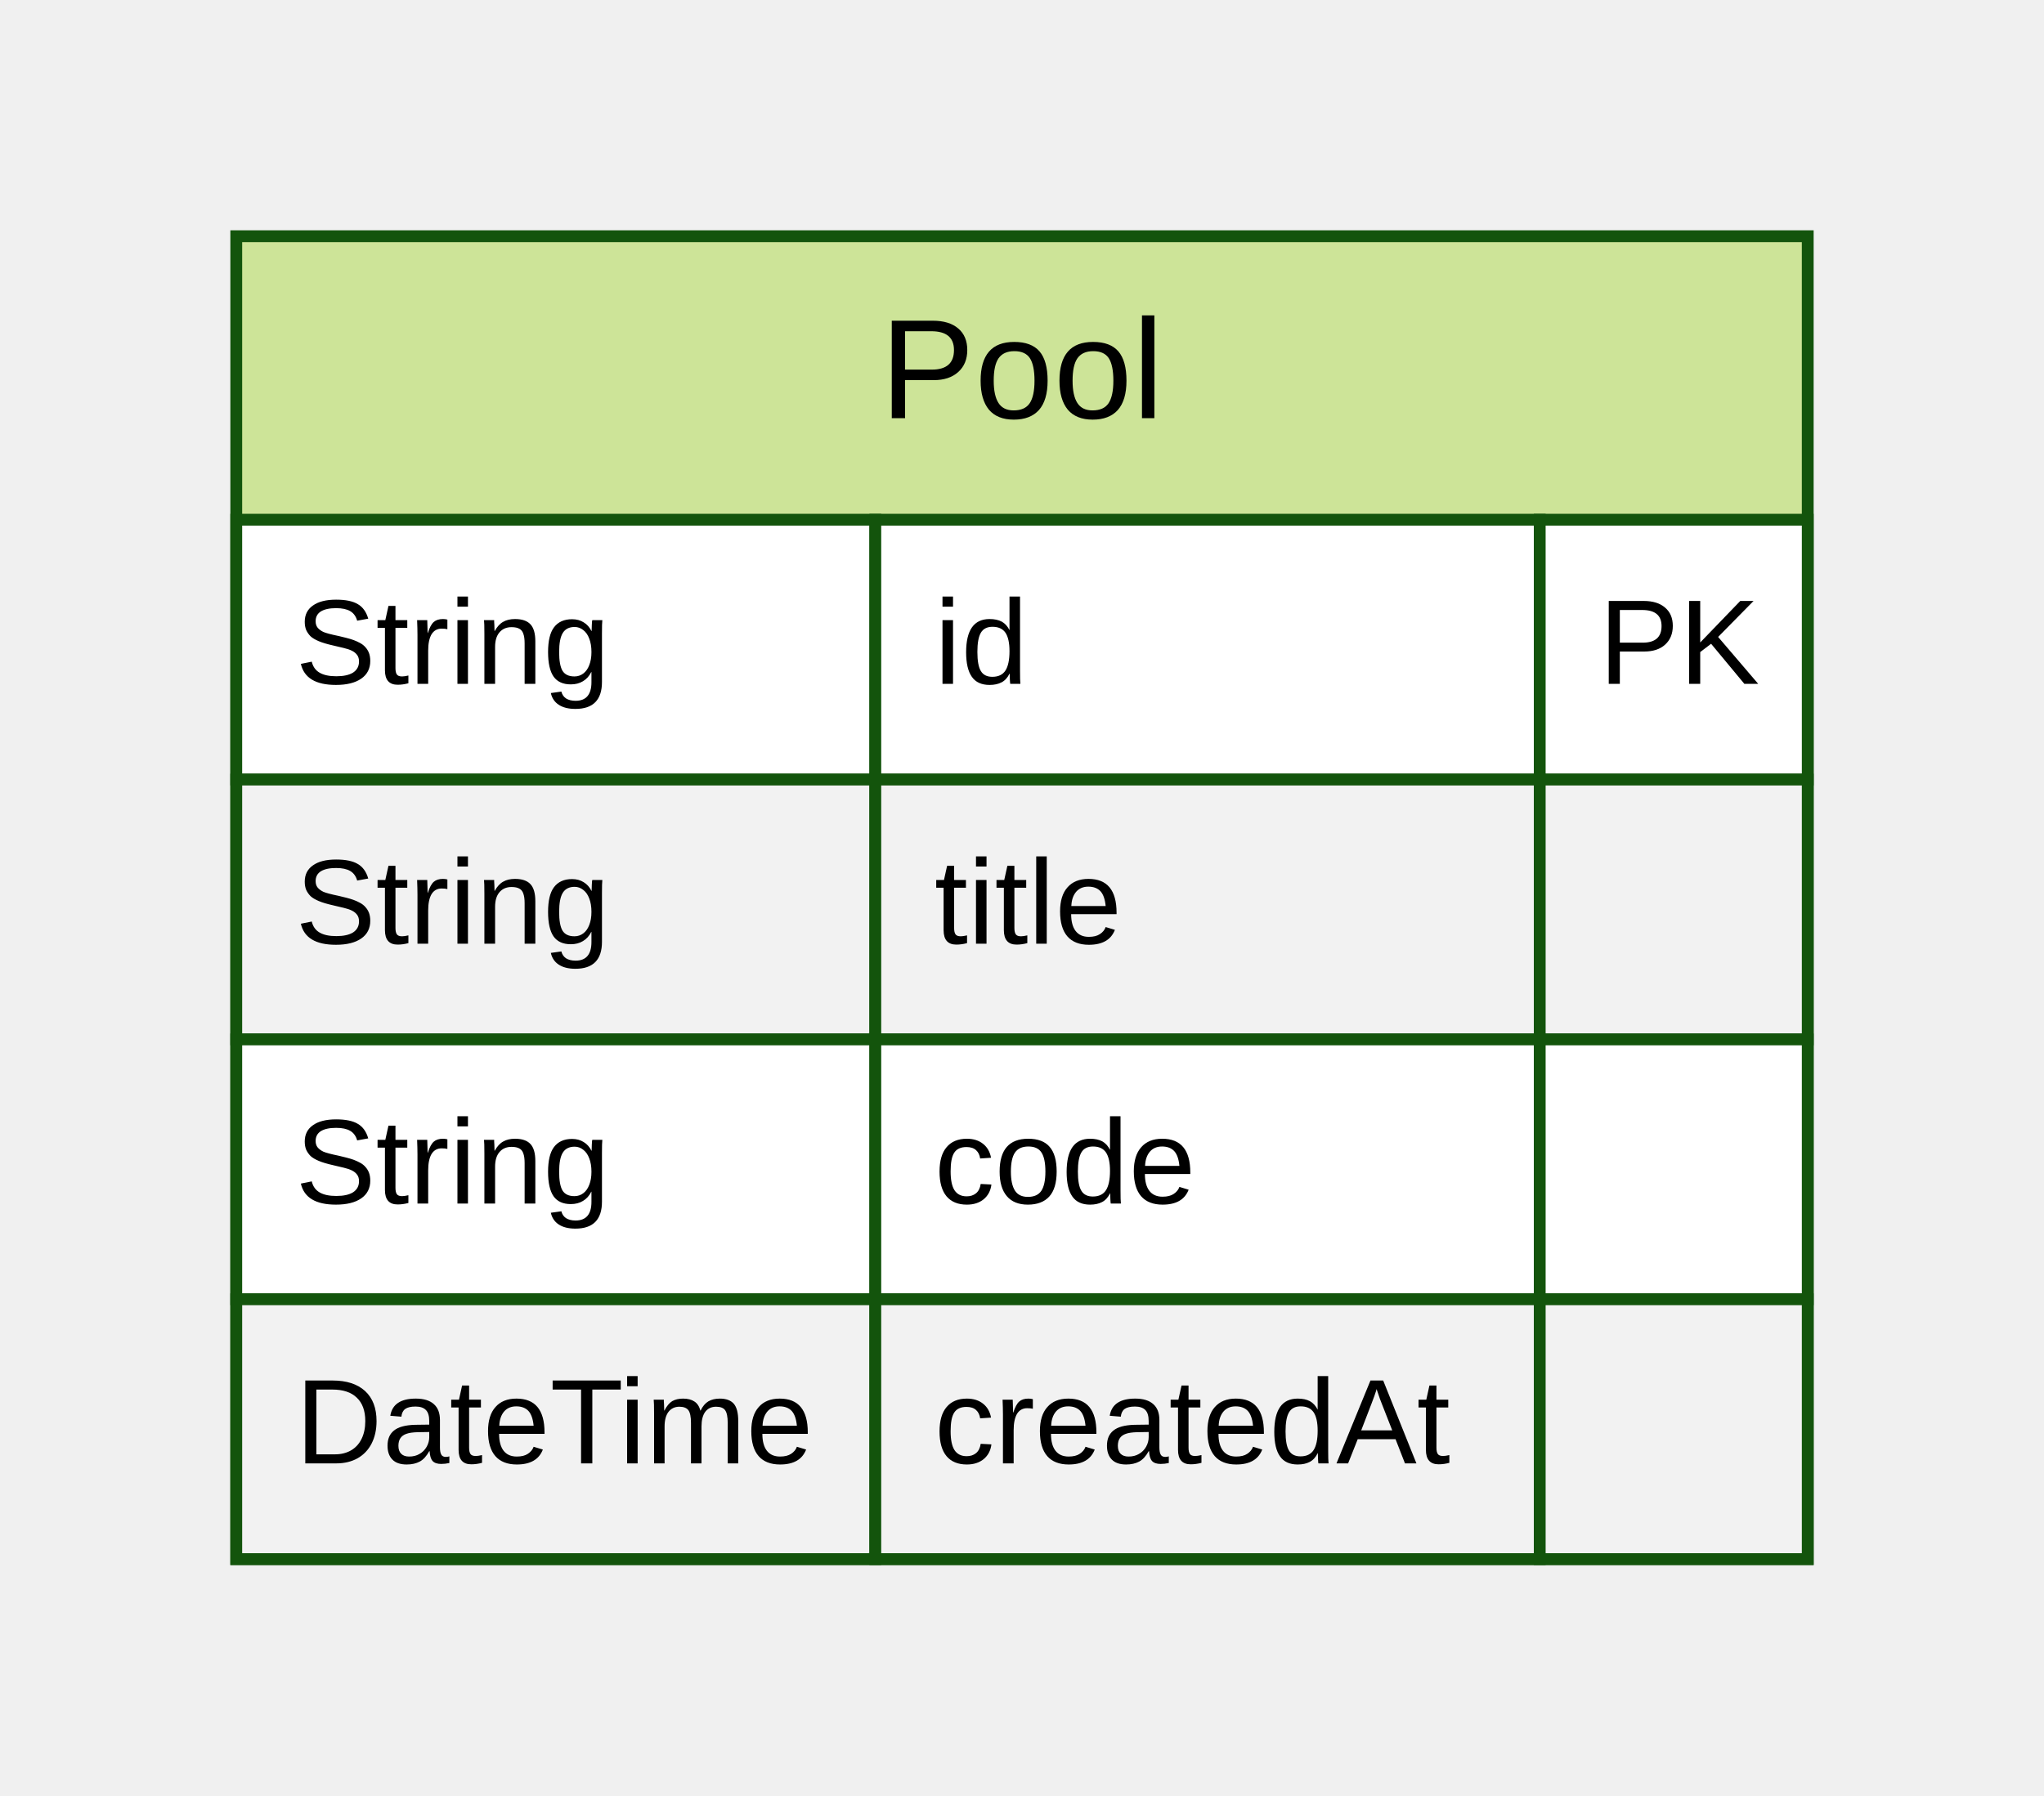
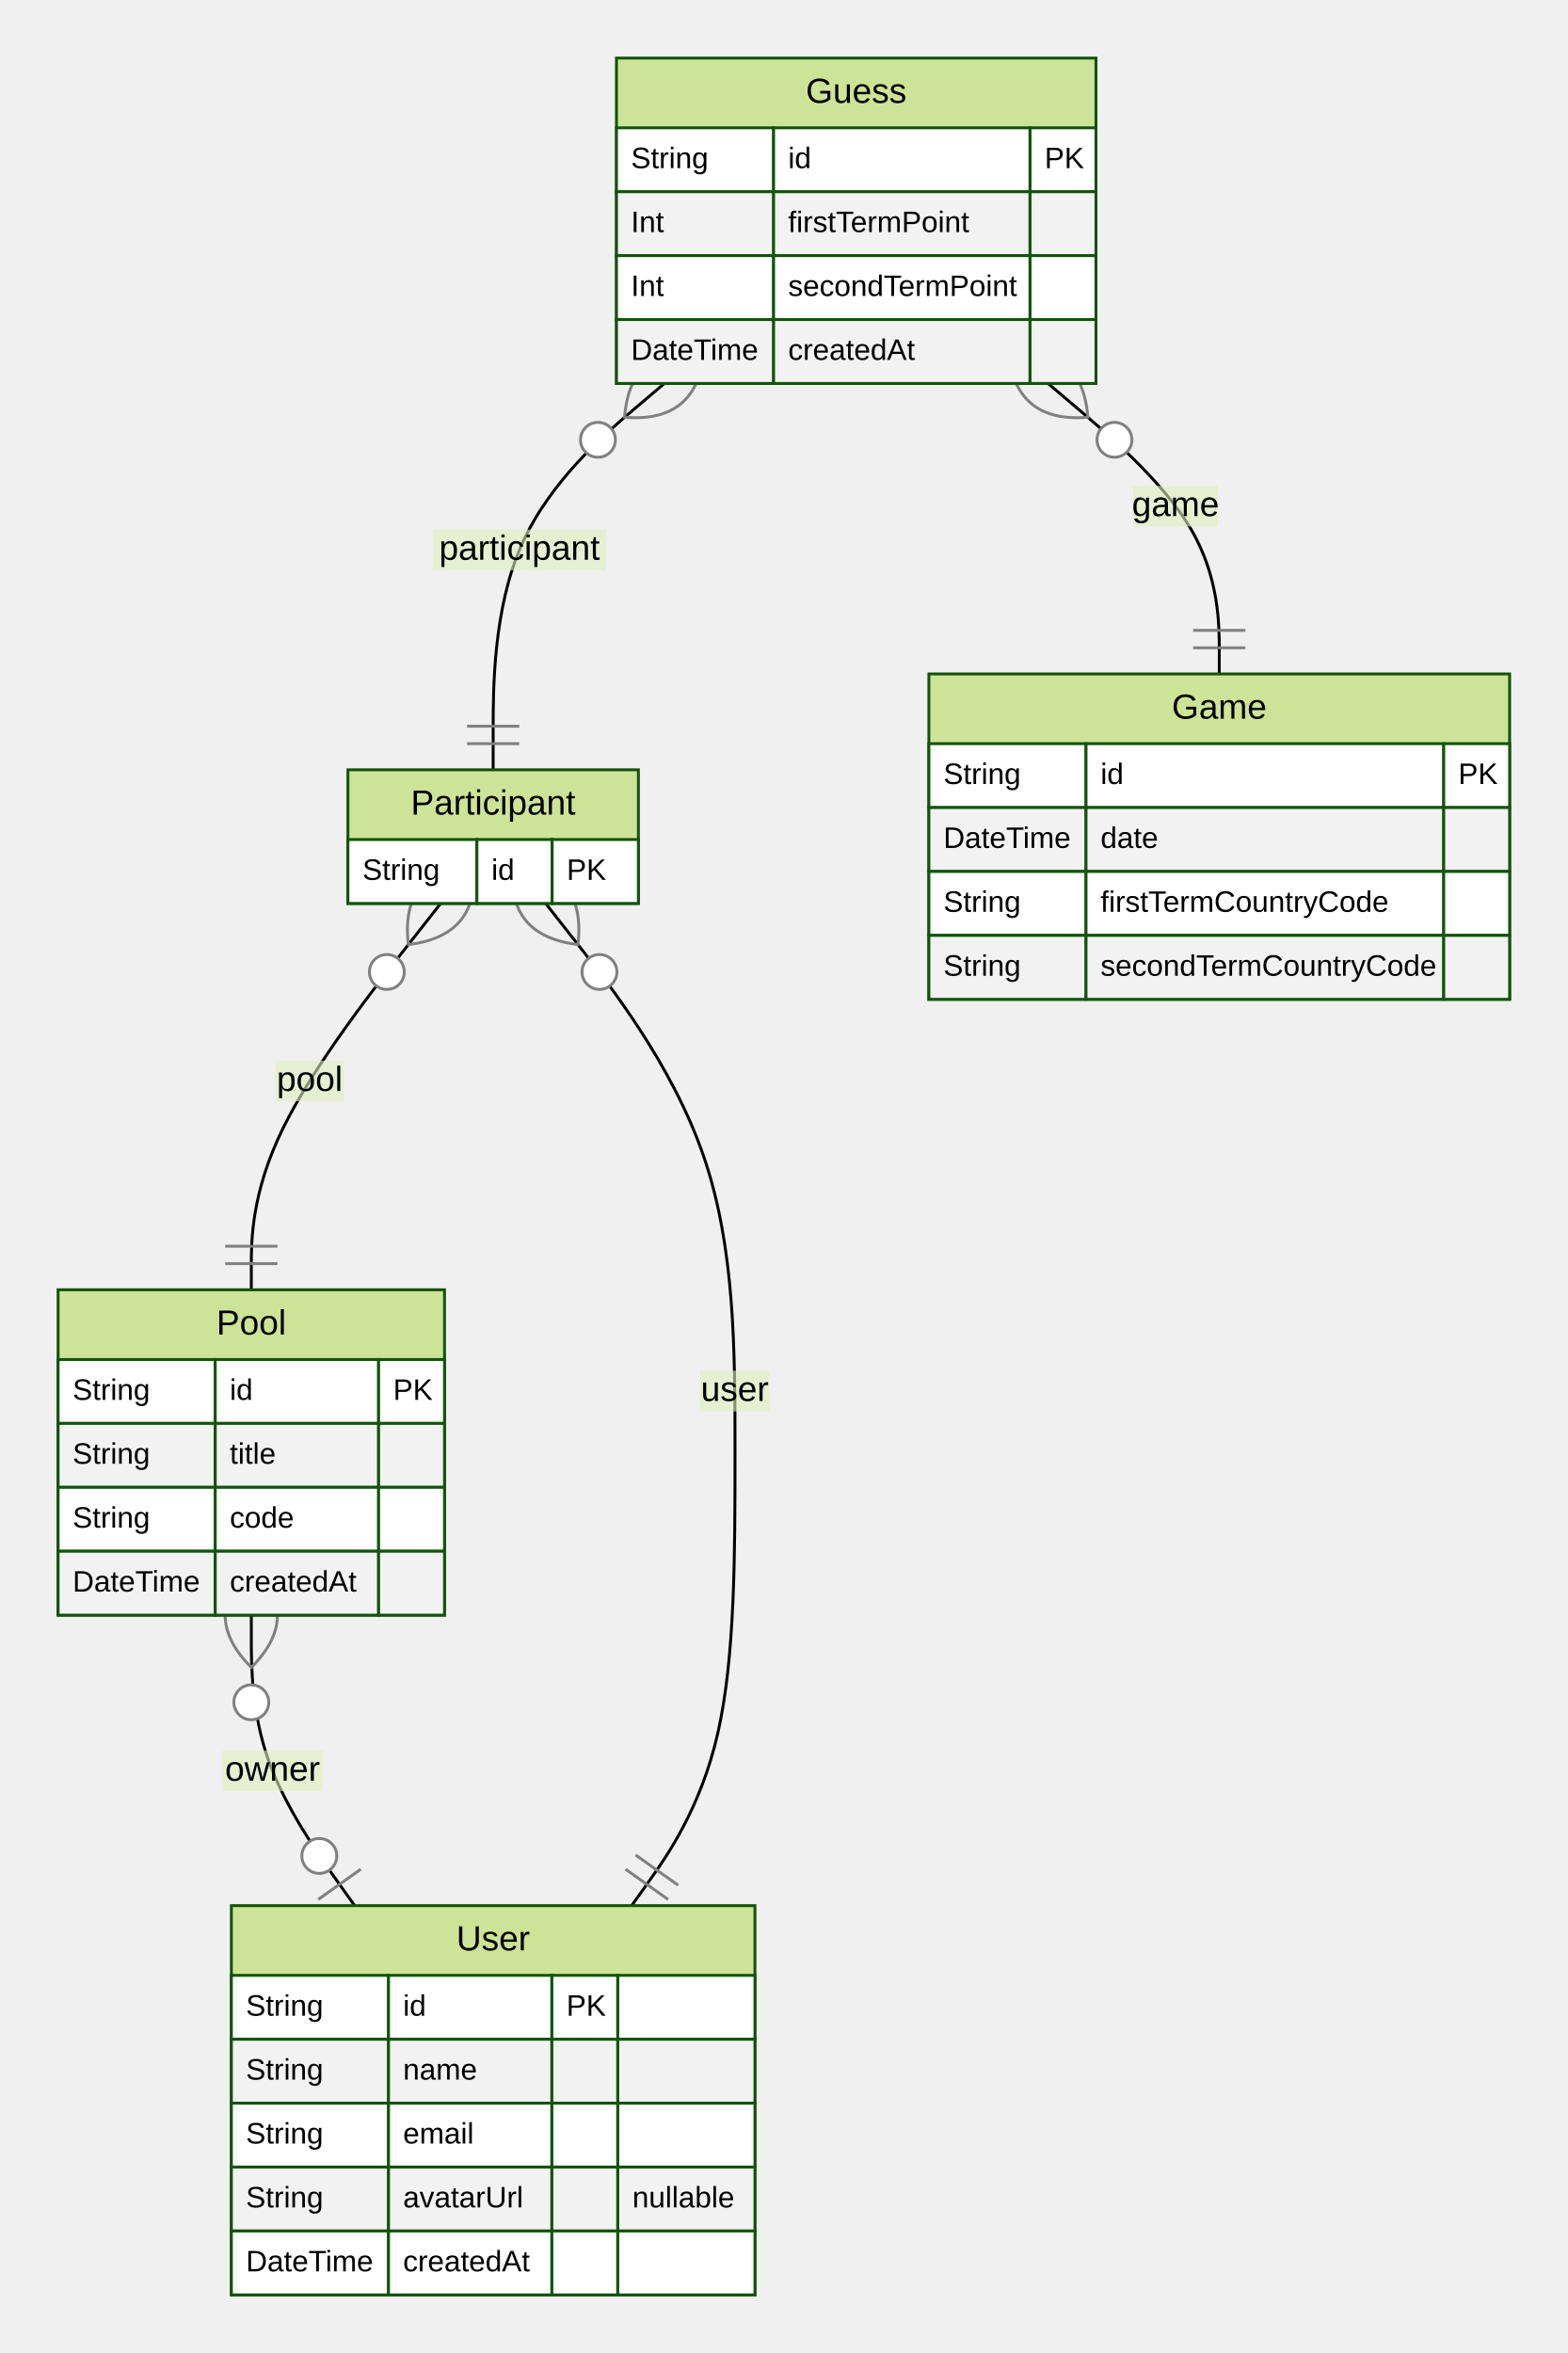
- <svg xmlns="http://www.w3.org/2000/svg" aria-labelledby="chart-title-mermaid-0 chart-desc-mermaid-0" role="img" viewBox="0 0 173.026 152" style="max-width: 173.026px; background-color: white;" width="100%" id="mermaid-0">
+ <svg xmlns="http://www.w3.org/2000/svg" aria-labelledby="chart-title-mermaid-0 chart-desc-mermaid-0" role="img" viewBox="0 0 539.688 810" style="max-width: 539.688px; background-color: white;" width="100%" id="mermaid-0">
  <style>#mermaid-0 {font-family:"trebuchet ms",verdana,arial,sans-serif;font-size:16px;fill:#000000;}#mermaid-0 .error-icon{fill:#552222;}#mermaid-0 .error-text{fill:#552222;stroke:#552222;}#mermaid-0 .edge-thickness-normal{stroke-width:2px;}#mermaid-0 .edge-thickness-thick{stroke-width:3.5px;}#mermaid-0 .edge-pattern-solid{stroke-dasharray:0;}#mermaid-0 .edge-pattern-dashed{stroke-dasharray:3;}#mermaid-0 .edge-pattern-dotted{stroke-dasharray:2;}#mermaid-0 .marker{fill:#000000;stroke:#000000;}#mermaid-0 .marker.cross{stroke:#000000;}#mermaid-0 svg{font-family:"trebuchet ms",verdana,arial,sans-serif;font-size:16px;}#mermaid-0 .entityBox{fill:#cde498;stroke:#13540c;}#mermaid-0 .attributeBoxOdd{fill:#ffffff;stroke:#13540c;}#mermaid-0 .attributeBoxEven{fill:#f2f2f2;stroke:#13540c;}#mermaid-0 .relationshipLabelBox{fill:hsl(78.158, 58.462%, 84.51%);opacity:0.7;background-color:hsl(78.158, 58.462%, 84.51%);}#mermaid-0 .relationshipLabelBox rect{opacity:0.5;}#mermaid-0 .relationshipLine{stroke:#000000;}#mermaid-0 :root{--mermaid-font-family:"trebuchet ms",verdana,arial,sans-serif;}</style>
  <g />
  <defs>
    <marker orient="auto" markerHeight="18" markerWidth="18" refY="9" refX="0" id="ONLY_ONE_START">
      <path d="M9,0 L9,18 M15,0 L15,18" fill="none" stroke="gray" />
    </marker>
  </defs>
  <defs>
    <marker orient="auto" markerHeight="18" markerWidth="18" refY="9" refX="18" id="ONLY_ONE_END">
      <path d="M3,0 L3,18 M9,0 L9,18" fill="none" stroke="gray" />
    </marker>
  </defs>
  <defs>
    <marker orient="auto" markerHeight="18" markerWidth="30" refY="9" refX="0" id="ZERO_OR_ONE_START">
      <circle r="6" cy="9" cx="21" fill="white" stroke="gray" />
      <path d="M9,0 L9,18" fill="none" stroke="gray" />
    </marker>
  </defs>
  <defs>
    <marker orient="auto" markerHeight="18" markerWidth="30" refY="9" refX="30" id="ZERO_OR_ONE_END">
      <circle r="6" cy="9" cx="9" fill="white" stroke="gray" />
      <path d="M21,0 L21,18" fill="none" stroke="gray" />
    </marker>
  </defs>
  <defs>
    <marker orient="auto" markerHeight="36" markerWidth="45" refY="18" refX="18" id="ONE_OR_MORE_START">
      <path d="M0,18 Q 18,0 36,18 Q 18,36 0,18 M42,9 L42,27" fill="none" stroke="gray" />
    </marker>
  </defs>
  <defs>
    <marker orient="auto" markerHeight="36" markerWidth="45" refY="18" refX="27" id="ONE_OR_MORE_END">
      <path d="M3,9 L3,27 M9,18 Q27,0 45,18 Q27,36 9,18" fill="none" stroke="gray" />
    </marker>
  </defs>
  <defs>
    <marker orient="auto" markerHeight="36" markerWidth="57" refY="18" refX="18" id="ZERO_OR_MORE_START">
      <circle r="6" cy="18" cx="48" fill="white" stroke="gray" />
      <path d="M0,18 Q18,0 36,18 Q18,36 0,18" fill="none" stroke="gray" />
    </marker>
  </defs>
  <defs>
    <marker orient="auto" markerHeight="36" markerWidth="57" refY="18" refX="39" id="ZERO_OR_MORE_END">
      <circle r="6" cy="18" cx="9" fill="white" stroke="gray" />
      <path d="M21,18 Q39,0 57,18 Q39,36 21,18" fill="none" stroke="gray" />
    </marker>
  </defs>
-   <g transform="translate(20,20 )" id="Pool">
+   <path marker-start="url(#ZERO_OR_MORE_START)" marker-end="url(#ZERO_OR_ONE_END)" fill="none" stroke="gray" d="M86.513,556L86.513,564.333C86.513,572.667,86.513,589.333,92.443,606C98.373,622.667,110.233,639.333,116.163,647.667L122.093,656" class="er relationshipLine" />
+   <path marker-start="url(#ZERO_OR_MORE_START)" marker-end="url(#ONLY_ONE_END)" fill="none" stroke="gray" d="M187.835,311L198.7,324.833C209.565,338.667,231.296,366.333,242.161,397.833C253.026,429.333,253.026,464.667,253.026,500C253.026,535.333,253.026,570.667,247.096,596.667C241.167,622.667,229.307,639.333,223.377,647.667L217.447,656" class="er relationshipLine" />
+   <path marker-start="url(#ZERO_OR_MORE_START)" marker-end="url(#ONLY_ONE_END)" fill="none" stroke="gray" d="M151.705,311L140.839,324.833C129.974,338.667,108.244,366.333,97.378,388.5C86.513,410.667,86.513,427.333,86.513,435.667L86.513,444" class="er relationshipLine" />
+   <path marker-start="url(#ZERO_OR_MORE_START)" marker-end="url(#ONLY_ONE_END)" fill="none" stroke="gray" d="M360.776,132L370.602,140.333C380.427,148.667,400.078,165.333,409.903,182C419.729,198.667,419.729,215.333,419.729,223.667L419.729,232" class="er relationshipLine" />
+   <path marker-start="url(#ZERO_OR_MORE_START)" marker-end="url(#ONLY_ONE_END)" fill="none" stroke="gray" d="M228.722,132L218.897,140.333C209.072,148.667,189.421,165.333,179.595,187.5C169.77,209.667,169.77,237.333,169.77,251.167L169.77,265" class="er relationshipLine" />
+   <g transform="translate(20,444 )" id="Pool">
    <rect height="112" width="133.026" y="0" x="0" stroke="gray" fill-opacity="100%" fill="honeydew" class="er entityBox" />
    <text transform="translate(66.51321,12)" style="font-family: &quot;trebuchet ms&quot;, verdana, arial, sans-serif;; font-size: 12px" text-anchor="middle" dominant-baseline="middle" y="0" x="0" id="entity-Pool" class="er entityLabel">Pool</text>
    <rect height="22" width="54.096" y="24" x="0" stroke="gray" fill-opacity="100%" fill="honeydew" class="er attributeBoxOdd" />
    <text transform="translate(5,35)" style="font-family: &quot;trebuchet ms&quot;, verdana, arial, sans-serif;; font-size: 10.2px" text-anchor="left" dominant-baseline="middle" y="0" x="0" id="entity-Pool-attr-1-type" class="er entityLabel">String</text>
    <rect height="22" width="56.243" y="24" x="54.096" stroke="gray" fill-opacity="100%" fill="honeydew" class="er attributeBoxOdd" />
    <text transform="translate(59.09555,35)" style="font-family: &quot;trebuchet ms&quot;, verdana, arial, sans-serif;; font-size: 10.2px" text-anchor="left" dominant-baseline="middle" y="0" x="0" id="entity-Pool-attr-1-name" class="er entityLabel">id</text>
    <rect height="22" width="22.688" y="24" x="110.339" stroke="gray" fill-opacity="100%" fill="honeydew" class="er attributeBoxOdd" />
    <text transform="translate(115.3387,35)" style="font-family: &quot;trebuchet ms&quot;, verdana, arial, sans-serif;; font-size: 10.2px" text-anchor="left" dominant-baseline="middle" y="0" x="0" id="entity-Pool-attr-1-key" class="er entityLabel">PK</text>
    <rect height="22" width="54.096" y="46" x="0" stroke="gray" fill-opacity="100%" fill="honeydew" class="er attributeBoxEven" />
    <text transform="translate(5,57)" style="font-family: &quot;trebuchet ms&quot;, verdana, arial, sans-serif;; font-size: 10.2px" text-anchor="left" dominant-baseline="middle" y="0" x="0" id="entity-Pool-attr-2-type" class="er entityLabel">String</text>
    <rect height="22" width="56.243" y="46" x="54.096" stroke="gray" fill-opacity="100%" fill="honeydew" class="er attributeBoxEven" />
    <text transform="translate(59.09555,57)" style="font-family: &quot;trebuchet ms&quot;, verdana, arial, sans-serif;; font-size: 10.2px" text-anchor="left" dominant-baseline="middle" y="0" x="0" id="entity-Pool-attr-2-name" class="er entityLabel">title</text>
    <rect height="22" width="22.688" y="46" x="110.339" stroke="gray" fill-opacity="100%" fill="honeydew" class="er attributeBoxEven" />
    <text transform="translate(115.3387,57)" style="font-family: &quot;trebuchet ms&quot;, verdana, arial, sans-serif;; font-size: 10.2px" text-anchor="left" dominant-baseline="middle" y="0" x="0" id="entity-Pool-attr-2-key" class="er entityLabel" />
    <rect height="22" width="54.096" y="68" x="0" stroke="gray" fill-opacity="100%" fill="honeydew" class="er attributeBoxOdd" />
    <text transform="translate(5,79)" style="font-family: &quot;trebuchet ms&quot;, verdana, arial, sans-serif;; font-size: 10.2px" text-anchor="left" dominant-baseline="middle" y="0" x="0" id="entity-Pool-attr-3-type" class="er entityLabel">String</text>
    <rect height="22" width="56.243" y="68" x="54.096" stroke="gray" fill-opacity="100%" fill="honeydew" class="er attributeBoxOdd" />
    <text transform="translate(59.09555,79)" style="font-family: &quot;trebuchet ms&quot;, verdana, arial, sans-serif;; font-size: 10.2px" text-anchor="left" dominant-baseline="middle" y="0" x="0" id="entity-Pool-attr-3-name" class="er entityLabel">code</text>
    <rect height="22" width="22.688" y="68" x="110.339" stroke="gray" fill-opacity="100%" fill="honeydew" class="er attributeBoxOdd" />
    <text transform="translate(115.3387,79)" style="font-family: &quot;trebuchet ms&quot;, verdana, arial, sans-serif;; font-size: 10.2px" text-anchor="left" dominant-baseline="middle" y="0" x="0" id="entity-Pool-attr-3-key" class="er entityLabel" />
    <rect height="22" width="54.096" y="90" x="0" stroke="gray" fill-opacity="100%" fill="honeydew" class="er attributeBoxEven" />
    <text transform="translate(5,101)" style="font-family: &quot;trebuchet ms&quot;, verdana, arial, sans-serif;; font-size: 10.2px" text-anchor="left" dominant-baseline="middle" y="0" x="0" id="entity-Pool-attr-4-type" class="er entityLabel">DateTime</text>
    <rect height="22" width="56.243" y="90" x="54.096" stroke="gray" fill-opacity="100%" fill="honeydew" class="er attributeBoxEven" />
    <text transform="translate(59.09555,101)" style="font-family: &quot;trebuchet ms&quot;, verdana, arial, sans-serif;; font-size: 10.2px" text-anchor="left" dominant-baseline="middle" y="0" x="0" id="entity-Pool-attr-4-name" class="er entityLabel">createdAt</text>
    <rect height="22" width="22.688" y="90" x="110.339" stroke="gray" fill-opacity="100%" fill="honeydew" class="er attributeBoxEven" />
    <text transform="translate(115.3387,101)" style="font-family: &quot;trebuchet ms&quot;, verdana, arial, sans-serif;; font-size: 10.2px" text-anchor="left" dominant-baseline="middle" y="0" x="0" id="entity-Pool-attr-4-key" class="er entityLabel" />
  </g>
+   <g transform="translate(119.7698,265 )" id="Participant">
+     <rect height="46" width="100" y="0" x="0" stroke="gray" fill-opacity="100%" fill="honeydew" class="er entityBox" />
+     <text transform="translate(50,12)" style="font-family: &quot;trebuchet ms&quot;, verdana, arial, sans-serif;; font-size: 12px" text-anchor="middle" dominant-baseline="middle" y="0" x="0" id="entity-Participant" class="er entityLabel">Participant</text>
+     <rect height="22" width="44.399" y="24" x="0" stroke="gray" fill-opacity="100%" fill="honeydew" class="er attributeBoxOdd" />
+     <text transform="translate(5,35)" style="font-family: &quot;trebuchet ms&quot;, verdana, arial, sans-serif;; font-size: 10.2px" text-anchor="left" dominant-baseline="middle" y="0" x="0" id="entity-Participant-attr-1-type" class="er entityLabel">String</text>
+     <rect height="22" width="25.911" y="24" x="44.399" stroke="gray" fill-opacity="100%" fill="honeydew" class="er attributeBoxOdd" />
+     <text transform="translate(49.39862,35)" style="font-family: &quot;trebuchet ms&quot;, verdana, arial, sans-serif;; font-size: 10.2px" text-anchor="left" dominant-baseline="middle" y="0" x="0" id="entity-Participant-attr-1-name" class="er entityLabel">id</text>
+     <rect height="22" width="29.69" y="24" x="70.31" stroke="gray" fill-opacity="100%" fill="honeydew" class="er attributeBoxOdd" />
+     <text transform="translate(75.30976,35)" style="font-family: &quot;trebuchet ms&quot;, verdana, arial, sans-serif;; font-size: 10.2px" text-anchor="left" dominant-baseline="middle" y="0" x="0" id="entity-Participant-attr-1-key" class="er entityLabel">PK</text>
+   </g>
+   <g transform="translate(79.65034,656 )" id="User">
+     <rect height="134" width="180.239" y="0" x="0" stroke="gray" fill-opacity="100%" fill="honeydew" class="er entityBox" />
+     <text transform="translate(90.11948,12)" style="font-family: &quot;trebuchet ms&quot;, verdana, arial, sans-serif;; font-size: 12px" text-anchor="middle" dominant-baseline="middle" y="0" x="0" id="entity-User" class="er entityLabel">User</text>
+     <rect height="22" width="54.096" y="24" x="0" stroke="gray" fill-opacity="100%" fill="honeydew" class="er attributeBoxOdd" />
+     <text transform="translate(5,35)" style="font-family: &quot;trebuchet ms&quot;, verdana, arial, sans-serif;; font-size: 10.2px" text-anchor="left" dominant-baseline="middle" y="0" x="0" id="entity-User-attr-1-type" class="er entityLabel">String</text>
+     <rect height="22" width="56.243" y="24" x="54.096" stroke="gray" fill-opacity="100%" fill="honeydew" class="er attributeBoxOdd" />
+     <text transform="translate(59.09555,35)" style="font-family: &quot;trebuchet ms&quot;, verdana, arial, sans-serif;; font-size: 10.2px" text-anchor="left" dominant-baseline="middle" y="0" x="0" id="entity-User-attr-1-name" class="er entityLabel">id</text>
+     <rect height="22" width="22.688" y="24" x="110.339" stroke="gray" fill-opacity="100%" fill="honeydew" class="er attributeBoxOdd" />
+     <text transform="translate(115.3387,35)" style="font-family: &quot;trebuchet ms&quot;, verdana, arial, sans-serif;; font-size: 10.2px" text-anchor="left" dominant-baseline="middle" y="0" x="0" id="entity-User-attr-1-key" class="er entityLabel">PK</text>
+     <rect height="22" width="47.213" y="24" x="133.026" stroke="gray" fill-opacity="100%" fill="honeydew" class="er attributeBoxOdd" />
+     <text transform="translate(138.0264,35)" style="font-family: &quot;trebuchet ms&quot;, verdana, arial, sans-serif;; font-size: 10.2px" text-anchor="left" dominant-baseline="middle" y="0" x="0" id="entity-User-attr-1-comment" class="er entityLabel" />
+     <rect height="22" width="54.096" y="46" x="0" stroke="gray" fill-opacity="100%" fill="honeydew" class="er attributeBoxEven" />
+     <text transform="translate(5,57)" style="font-family: &quot;trebuchet ms&quot;, verdana, arial, sans-serif;; font-size: 10.2px" text-anchor="left" dominant-baseline="middle" y="0" x="0" id="entity-User-attr-2-type" class="er entityLabel">String</text>
+     <rect height="22" width="56.243" y="46" x="54.096" stroke="gray" fill-opacity="100%" fill="honeydew" class="er attributeBoxEven" />
+     <text transform="translate(59.09555,57)" style="font-family: &quot;trebuchet ms&quot;, verdana, arial, sans-serif;; font-size: 10.2px" text-anchor="left" dominant-baseline="middle" y="0" x="0" id="entity-User-attr-2-name" class="er entityLabel">name</text>
+     <rect height="22" width="22.688" y="46" x="110.339" stroke="gray" fill-opacity="100%" fill="honeydew" class="er attributeBoxEven" />
+     <text transform="translate(115.3387,57)" style="font-family: &quot;trebuchet ms&quot;, verdana, arial, sans-serif;; font-size: 10.2px" text-anchor="left" dominant-baseline="middle" y="0" x="0" id="entity-User-attr-2-key" class="er entityLabel" />
+     <rect height="22" width="47.213" y="46" x="133.026" stroke="gray" fill-opacity="100%" fill="honeydew" class="er attributeBoxEven" />
+     <text transform="translate(138.0264,57)" style="font-family: &quot;trebuchet ms&quot;, verdana, arial, sans-serif;; font-size: 10.2px" text-anchor="left" dominant-baseline="middle" y="0" x="0" id="entity-User-attr-2-comment" class="er entityLabel" />
+     <rect height="22" width="54.096" y="68" x="0" stroke="gray" fill-opacity="100%" fill="honeydew" class="er attributeBoxOdd" />
+     <text transform="translate(5,79)" style="font-family: &quot;trebuchet ms&quot;, verdana, arial, sans-serif;; font-size: 10.2px" text-anchor="left" dominant-baseline="middle" y="0" x="0" id="entity-User-attr-3-type" class="er entityLabel">String</text>
+     <rect height="22" width="56.243" y="68" x="54.096" stroke="gray" fill-opacity="100%" fill="honeydew" class="er attributeBoxOdd" />
+     <text transform="translate(59.09555,79)" style="font-family: &quot;trebuchet ms&quot;, verdana, arial, sans-serif;; font-size: 10.2px" text-anchor="left" dominant-baseline="middle" y="0" x="0" id="entity-User-attr-3-name" class="er entityLabel">email</text>
+     <rect height="22" width="22.688" y="68" x="110.339" stroke="gray" fill-opacity="100%" fill="honeydew" class="er attributeBoxOdd" />
+     <text transform="translate(115.3387,79)" style="font-family: &quot;trebuchet ms&quot;, verdana, arial, sans-serif;; font-size: 10.2px" text-anchor="left" dominant-baseline="middle" y="0" x="0" id="entity-User-attr-3-key" class="er entityLabel" />
+     <rect height="22" width="47.213" y="68" x="133.026" stroke="gray" fill-opacity="100%" fill="honeydew" class="er attributeBoxOdd" />
+     <text transform="translate(138.0264,79)" style="font-family: &quot;trebuchet ms&quot;, verdana, arial, sans-serif;; font-size: 10.2px" text-anchor="left" dominant-baseline="middle" y="0" x="0" id="entity-User-attr-3-comment" class="er entityLabel" />
+     <rect height="22" width="54.096" y="90" x="0" stroke="gray" fill-opacity="100%" fill="honeydew" class="er attributeBoxEven" />
+     <text transform="translate(5,101)" style="font-family: &quot;trebuchet ms&quot;, verdana, arial, sans-serif;; font-size: 10.2px" text-anchor="left" dominant-baseline="middle" y="0" x="0" id="entity-User-attr-4-type" class="er entityLabel">String</text>
+     <rect height="22" width="56.243" y="90" x="54.096" stroke="gray" fill-opacity="100%" fill="honeydew" class="er attributeBoxEven" />
+     <text transform="translate(59.09555,101)" style="font-family: &quot;trebuchet ms&quot;, verdana, arial, sans-serif;; font-size: 10.2px" text-anchor="left" dominant-baseline="middle" y="0" x="0" id="entity-User-attr-4-name" class="er entityLabel">avatarUrl</text>
+     <rect height="22" width="22.688" y="90" x="110.339" stroke="gray" fill-opacity="100%" fill="honeydew" class="er attributeBoxEven" />
+     <text transform="translate(115.3387,101)" style="font-family: &quot;trebuchet ms&quot;, verdana, arial, sans-serif;; font-size: 10.2px" text-anchor="left" dominant-baseline="middle" y="0" x="0" id="entity-User-attr-4-key" class="er entityLabel" />
+     <rect height="22" width="47.213" y="90" x="133.026" stroke="gray" fill-opacity="100%" fill="honeydew" class="er attributeBoxEven" />
+     <text transform="translate(138.0264,101)" style="font-family: &quot;trebuchet ms&quot;, verdana, arial, sans-serif;; font-size: 10.2px" text-anchor="left" dominant-baseline="middle" y="0" x="0" id="entity-User-attr-4-comment" class="er entityLabel">nullable</text>
+     <rect height="22" width="54.096" y="112" x="0" stroke="gray" fill-opacity="100%" fill="honeydew" class="er attributeBoxOdd" />
+     <text transform="translate(5,123)" style="font-family: &quot;trebuchet ms&quot;, verdana, arial, sans-serif;; font-size: 10.2px" text-anchor="left" dominant-baseline="middle" y="0" x="0" id="entity-User-attr-5-type" class="er entityLabel">DateTime</text>
+     <rect height="22" width="56.243" y="112" x="54.096" stroke="gray" fill-opacity="100%" fill="honeydew" class="er attributeBoxOdd" />
+     <text transform="translate(59.09555,123)" style="font-family: &quot;trebuchet ms&quot;, verdana, arial, sans-serif;; font-size: 10.2px" text-anchor="left" dominant-baseline="middle" y="0" x="0" id="entity-User-attr-5-name" class="er entityLabel">createdAt</text>
+     <rect height="22" width="22.688" y="112" x="110.339" stroke="gray" fill-opacity="100%" fill="honeydew" class="er attributeBoxOdd" />
+     <text transform="translate(115.3387,123)" style="font-family: &quot;trebuchet ms&quot;, verdana, arial, sans-serif;; font-size: 10.2px" text-anchor="left" dominant-baseline="middle" y="0" x="0" id="entity-User-attr-5-key" class="er entityLabel" />
+     <rect height="22" width="47.213" y="112" x="133.026" stroke="gray" fill-opacity="100%" fill="honeydew" class="er attributeBoxOdd" />
+     <text transform="translate(138.0264,123)" style="font-family: &quot;trebuchet ms&quot;, verdana, arial, sans-serif;; font-size: 10.2px" text-anchor="left" dominant-baseline="middle" y="0" x="0" id="entity-User-attr-5-comment" class="er entityLabel" />
+   </g>
+   <g transform="translate(319.7698,232 )" id="Game">
+     <rect height="112" width="199.918" y="0" x="0" stroke="gray" fill-opacity="100%" fill="honeydew" class="er entityBox" />
+     <text transform="translate(99.95898,12)" style="font-family: &quot;trebuchet ms&quot;, verdana, arial, sans-serif;; font-size: 12px" text-anchor="middle" dominant-baseline="middle" y="0" x="0" id="entity-Game" class="er entityLabel">Game</text>
+     <rect height="22" width="54.096" y="24" x="0" stroke="gray" fill-opacity="100%" fill="honeydew" class="er attributeBoxOdd" />
+     <text transform="translate(5,35)" style="font-family: &quot;trebuchet ms&quot;, verdana, arial, sans-serif;; font-size: 10.2px" text-anchor="left" dominant-baseline="middle" y="0" x="0" id="entity-Game-attr-1-type" class="er entityLabel">String</text>
+     <rect height="22" width="123.135" y="24" x="54.096" stroke="gray" fill-opacity="100%" fill="honeydew" class="er attributeBoxOdd" />
+     <text transform="translate(59.09555,35)" style="font-family: &quot;trebuchet ms&quot;, verdana, arial, sans-serif;; font-size: 10.2px" text-anchor="left" dominant-baseline="middle" y="0" x="0" id="entity-Game-attr-1-name" class="er entityLabel">id</text>
+     <rect height="22" width="22.688" y="24" x="177.23" stroke="gray" fill-opacity="100%" fill="honeydew" class="er attributeBoxOdd" />
+     <text transform="translate(182.2303,35)" style="font-family: &quot;trebuchet ms&quot;, verdana, arial, sans-serif;; font-size: 10.2px" text-anchor="left" dominant-baseline="middle" y="0" x="0" id="entity-Game-attr-1-key" class="er entityLabel">PK</text>
+     <rect height="22" width="54.096" y="46" x="0" stroke="gray" fill-opacity="100%" fill="honeydew" class="er attributeBoxEven" />
+     <text transform="translate(5,57)" style="font-family: &quot;trebuchet ms&quot;, verdana, arial, sans-serif;; font-size: 10.2px" text-anchor="left" dominant-baseline="middle" y="0" x="0" id="entity-Game-attr-2-type" class="er entityLabel">DateTime</text>
+     <rect height="22" width="123.135" y="46" x="54.096" stroke="gray" fill-opacity="100%" fill="honeydew" class="er attributeBoxEven" />
+     <text transform="translate(59.09555,57)" style="font-family: &quot;trebuchet ms&quot;, verdana, arial, sans-serif;; font-size: 10.2px" text-anchor="left" dominant-baseline="middle" y="0" x="0" id="entity-Game-attr-2-name" class="er entityLabel">date</text>
+     <rect height="22" width="22.688" y="46" x="177.23" stroke="gray" fill-opacity="100%" fill="honeydew" class="er attributeBoxEven" />
+     <text transform="translate(182.2303,57)" style="font-family: &quot;trebuchet ms&quot;, verdana, arial, sans-serif;; font-size: 10.2px" text-anchor="left" dominant-baseline="middle" y="0" x="0" id="entity-Game-attr-2-key" class="er entityLabel" />
+     <rect height="22" width="54.096" y="68" x="0" stroke="gray" fill-opacity="100%" fill="honeydew" class="er attributeBoxOdd" />
+     <text transform="translate(5,79)" style="font-family: &quot;trebuchet ms&quot;, verdana, arial, sans-serif;; font-size: 10.2px" text-anchor="left" dominant-baseline="middle" y="0" x="0" id="entity-Game-attr-3-type" class="er entityLabel">String</text>
+     <rect height="22" width="123.135" y="68" x="54.096" stroke="gray" fill-opacity="100%" fill="honeydew" class="er attributeBoxOdd" />
+     <text transform="translate(59.09555,79)" style="font-family: &quot;trebuchet ms&quot;, verdana, arial, sans-serif;; font-size: 10.2px" text-anchor="left" dominant-baseline="middle" y="0" x="0" id="entity-Game-attr-3-name" class="er entityLabel">firstTermCountryCode</text>
+     <rect height="22" width="22.688" y="68" x="177.23" stroke="gray" fill-opacity="100%" fill="honeydew" class="er attributeBoxOdd" />
+     <text transform="translate(182.2303,79)" style="font-family: &quot;trebuchet ms&quot;, verdana, arial, sans-serif;; font-size: 10.2px" text-anchor="left" dominant-baseline="middle" y="0" x="0" id="entity-Game-attr-3-key" class="er entityLabel" />
+     <rect height="22" width="54.096" y="90" x="0" stroke="gray" fill-opacity="100%" fill="honeydew" class="er attributeBoxEven" />
+     <text transform="translate(5,101)" style="font-family: &quot;trebuchet ms&quot;, verdana, arial, sans-serif;; font-size: 10.2px" text-anchor="left" dominant-baseline="middle" y="0" x="0" id="entity-Game-attr-4-type" class="er entityLabel">String</text>
+     <rect height="22" width="123.135" y="90" x="54.096" stroke="gray" fill-opacity="100%" fill="honeydew" class="er attributeBoxEven" />
+     <text transform="translate(59.09555,101)" style="font-family: &quot;trebuchet ms&quot;, verdana, arial, sans-serif;; font-size: 10.2px" text-anchor="left" dominant-baseline="middle" y="0" x="0" id="entity-Game-attr-4-name" class="er entityLabel">secondTermCountryCode</text>
+     <rect height="22" width="22.688" y="90" x="177.23" stroke="gray" fill-opacity="100%" fill="honeydew" class="er attributeBoxEven" />
+     <text transform="translate(182.2303,101)" style="font-family: &quot;trebuchet ms&quot;, verdana, arial, sans-serif;; font-size: 10.2px" text-anchor="left" dominant-baseline="middle" y="0" x="0" id="entity-Game-attr-4-key" class="er entityLabel" />
+   </g>
+   <g transform="translate(212.2164,20 )" id="Guess">
+     <rect height="112" width="165.066" y="0" x="0" stroke="gray" fill-opacity="100%" fill="honeydew" class="er entityBox" />
+     <text transform="translate(82.53287,12)" style="font-family: &quot;trebuchet ms&quot;, verdana, arial, sans-serif;; font-size: 12px" text-anchor="middle" dominant-baseline="middle" y="0" x="0" id="entity-Guess" class="er entityLabel">Guess</text>
+     <rect height="22" width="54.096" y="24" x="0" stroke="gray" fill-opacity="100%" fill="honeydew" class="er attributeBoxOdd" />
+     <text transform="translate(5,35)" style="font-family: &quot;trebuchet ms&quot;, verdana, arial, sans-serif;; font-size: 10.2px" text-anchor="left" dominant-baseline="middle" y="0" x="0" id="entity-Guess-attr-1-type" class="er entityLabel">String</text>
+     <rect height="22" width="88.283" y="24" x="54.096" stroke="gray" fill-opacity="100%" fill="honeydew" class="er attributeBoxOdd" />
+     <text transform="translate(59.09555,35)" style="font-family: &quot;trebuchet ms&quot;, verdana, arial, sans-serif;; font-size: 10.2px" text-anchor="left" dominant-baseline="middle" y="0" x="0" id="entity-Guess-attr-1-name" class="er entityLabel">id</text>
+     <rect height="22" width="22.688" y="24" x="142.378" stroke="gray" fill-opacity="100%" fill="honeydew" class="er attributeBoxOdd" />
+     <text transform="translate(147.3781,35)" style="font-family: &quot;trebuchet ms&quot;, verdana, arial, sans-serif;; font-size: 10.2px" text-anchor="left" dominant-baseline="middle" y="0" x="0" id="entity-Guess-attr-1-key" class="er entityLabel">PK</text>
+     <rect height="22" width="54.096" y="46" x="0" stroke="gray" fill-opacity="100%" fill="honeydew" class="er attributeBoxEven" />
+     <text transform="translate(5,57)" style="font-family: &quot;trebuchet ms&quot;, verdana, arial, sans-serif;; font-size: 10.2px" text-anchor="left" dominant-baseline="middle" y="0" x="0" id="entity-Guess-attr-2-type" class="er entityLabel">Int</text>
+     <rect height="22" width="88.283" y="46" x="54.096" stroke="gray" fill-opacity="100%" fill="honeydew" class="er attributeBoxEven" />
+     <text transform="translate(59.09555,57)" style="font-family: &quot;trebuchet ms&quot;, verdana, arial, sans-serif;; font-size: 10.2px" text-anchor="left" dominant-baseline="middle" y="0" x="0" id="entity-Guess-attr-2-name" class="er entityLabel">firstTermPoint</text>
+     <rect height="22" width="22.688" y="46" x="142.378" stroke="gray" fill-opacity="100%" fill="honeydew" class="er attributeBoxEven" />
+     <text transform="translate(147.3781,57)" style="font-family: &quot;trebuchet ms&quot;, verdana, arial, sans-serif;; font-size: 10.2px" text-anchor="left" dominant-baseline="middle" y="0" x="0" id="entity-Guess-attr-2-key" class="er entityLabel" />
+     <rect height="22" width="54.096" y="68" x="0" stroke="gray" fill-opacity="100%" fill="honeydew" class="er attributeBoxOdd" />
+     <text transform="translate(5,79)" style="font-family: &quot;trebuchet ms&quot;, verdana, arial, sans-serif;; font-size: 10.2px" text-anchor="left" dominant-baseline="middle" y="0" x="0" id="entity-Guess-attr-3-type" class="er entityLabel">Int</text>
+     <rect height="22" width="88.283" y="68" x="54.096" stroke="gray" fill-opacity="100%" fill="honeydew" class="er attributeBoxOdd" />
+     <text transform="translate(59.09555,79)" style="font-family: &quot;trebuchet ms&quot;, verdana, arial, sans-serif;; font-size: 10.2px" text-anchor="left" dominant-baseline="middle" y="0" x="0" id="entity-Guess-attr-3-name" class="er entityLabel">secondTermPoint</text>
+     <rect height="22" width="22.688" y="68" x="142.378" stroke="gray" fill-opacity="100%" fill="honeydew" class="er attributeBoxOdd" />
+     <text transform="translate(147.3781,79)" style="font-family: &quot;trebuchet ms&quot;, verdana, arial, sans-serif;; font-size: 10.2px" text-anchor="left" dominant-baseline="middle" y="0" x="0" id="entity-Guess-attr-3-key" class="er entityLabel" />
+     <rect height="22" width="54.096" y="90" x="0" stroke="gray" fill-opacity="100%" fill="honeydew" class="er attributeBoxEven" />
+     <text transform="translate(5,101)" style="font-family: &quot;trebuchet ms&quot;, verdana, arial, sans-serif;; font-size: 10.2px" text-anchor="left" dominant-baseline="middle" y="0" x="0" id="entity-Guess-attr-4-type" class="er entityLabel">DateTime</text>
+     <rect height="22" width="88.283" y="90" x="54.096" stroke="gray" fill-opacity="100%" fill="honeydew" class="er attributeBoxEven" />
+     <text transform="translate(59.09555,101)" style="font-family: &quot;trebuchet ms&quot;, verdana, arial, sans-serif;; font-size: 10.2px" text-anchor="left" dominant-baseline="middle" y="0" x="0" id="entity-Guess-attr-4-name" class="er entityLabel">createdAt</text>
+     <rect height="22" width="22.688" y="90" x="142.378" stroke="gray" fill-opacity="100%" fill="honeydew" class="er attributeBoxEven" />
+     <text transform="translate(147.3781,101)" style="font-family: &quot;trebuchet ms&quot;, verdana, arial, sans-serif;; font-size: 10.2px" text-anchor="left" dominant-baseline="middle" y="0" x="0" id="entity-Guess-attr-4-key" class="er entityLabel" />
+   </g>
+   <rect fill-opacity="85%" fill="white" height="14" width="34.471" y="602.592" x="76.574" class="er relationshipLabelBox" />
+   <text style="font-family: &quot;trebuchet ms&quot;, verdana, arial, sans-serif;; font-size: 12px" dominant-baseline="middle" text-anchor="middle" y="609.592" x="93.81" id="rel1" class="er relationshipLabel">owner</text>
+   <rect fill-opacity="85%" fill="white" height="14" width="23.959" y="471.862" x="240.96" class="er relationshipLabelBox" />
+   <text style="font-family: &quot;trebuchet ms&quot;, verdana, arial, sans-serif;; font-size: 12px" dominant-baseline="middle" text-anchor="middle" y="478.862" x="252.94" id="rel2" class="er relationshipLabel">user</text>
+   <rect fill-opacity="85%" fill="white" height="14" width="23.564" y="365.133" x="94.824" class="er relationshipLabelBox" />
+   <text style="font-family: &quot;trebuchet ms&quot;, verdana, arial, sans-serif;; font-size: 12px" dominant-baseline="middle" text-anchor="middle" y="372.133" x="106.606" id="rel3" class="er relationshipLabel">pool</text>
+   <rect fill-opacity="85%" fill="white" height="14" width="29.289" y="167.25" x="390.032" class="er relationshipLabelBox" />
+   <text style="font-family: &quot;trebuchet ms&quot;, verdana, arial, sans-serif;; font-size: 12px" dominant-baseline="middle" text-anchor="middle" y="174.25" x="404.676" id="rel4" class="er relationshipLabel">game</text>
+   <rect fill-opacity="85%" fill="white" height="14" width="59.744" y="182.296" x="148.953" class="er relationshipLabelBox" />
+   <text style="font-family: &quot;trebuchet ms&quot;, verdana, arial, sans-serif;; font-size: 12px" dominant-baseline="middle" text-anchor="middle" y="189.296" x="178.825" id="rel5" class="er relationshipLabel">participant</text>
</svg>
